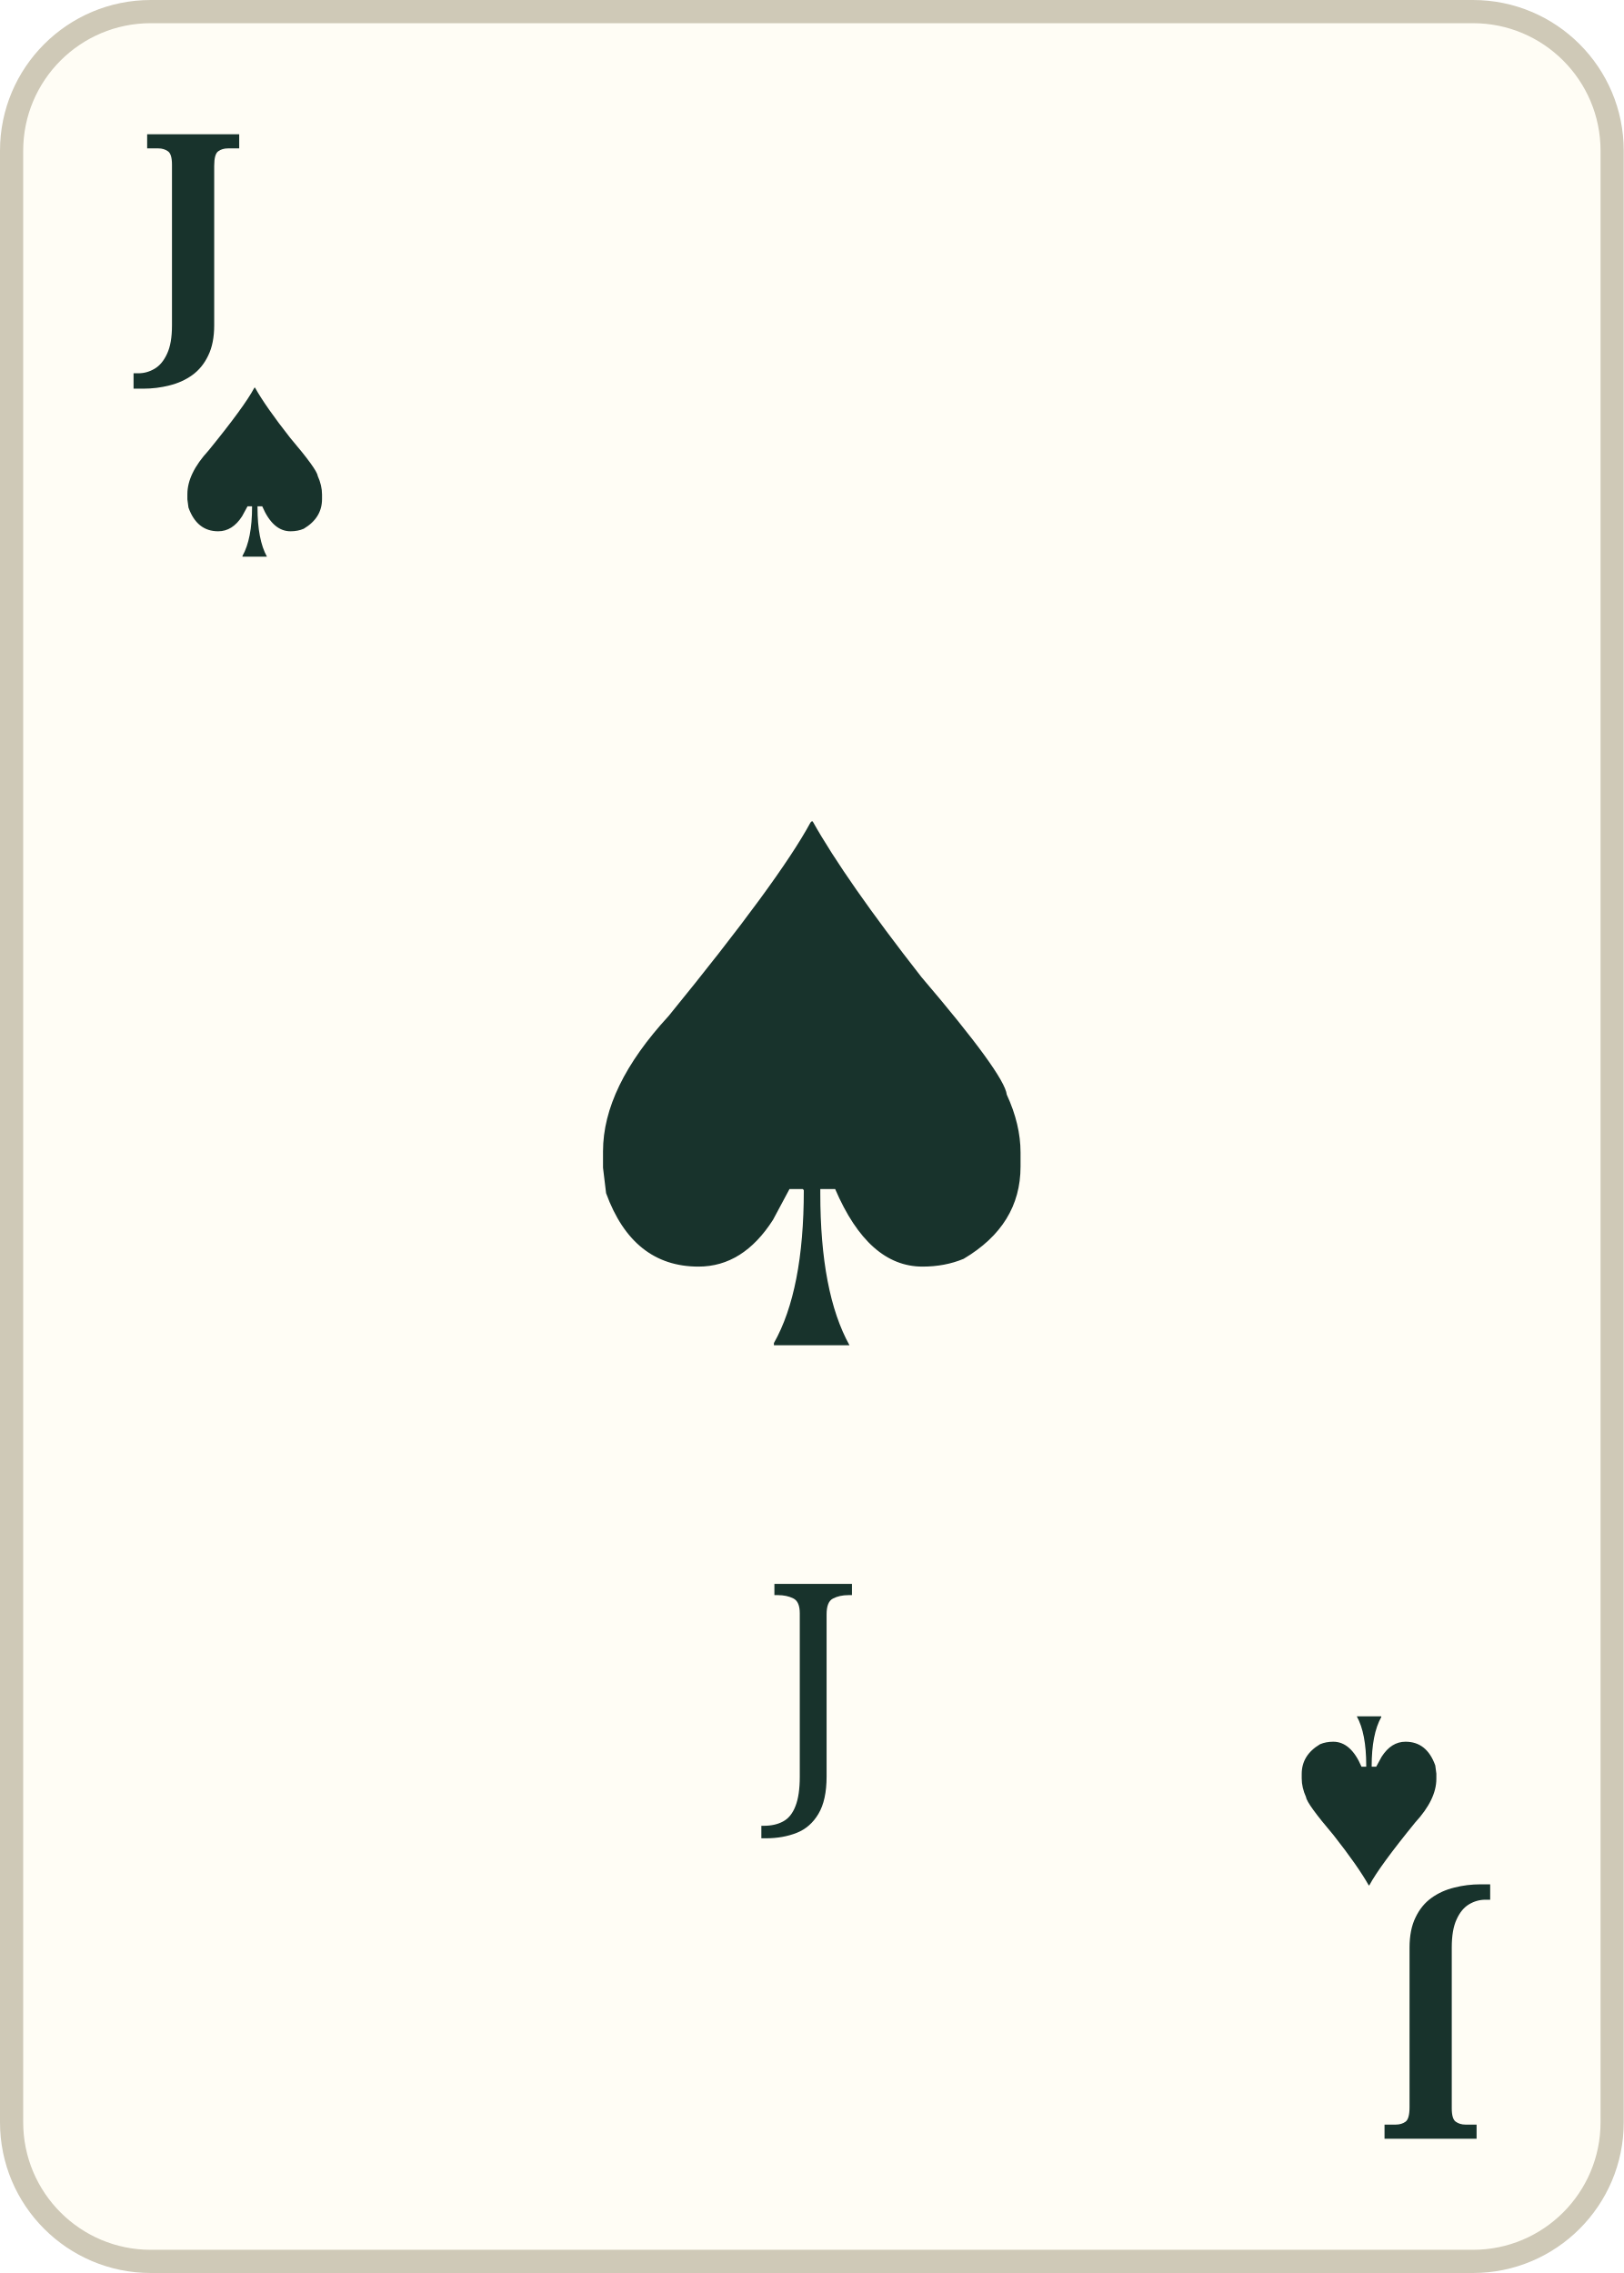
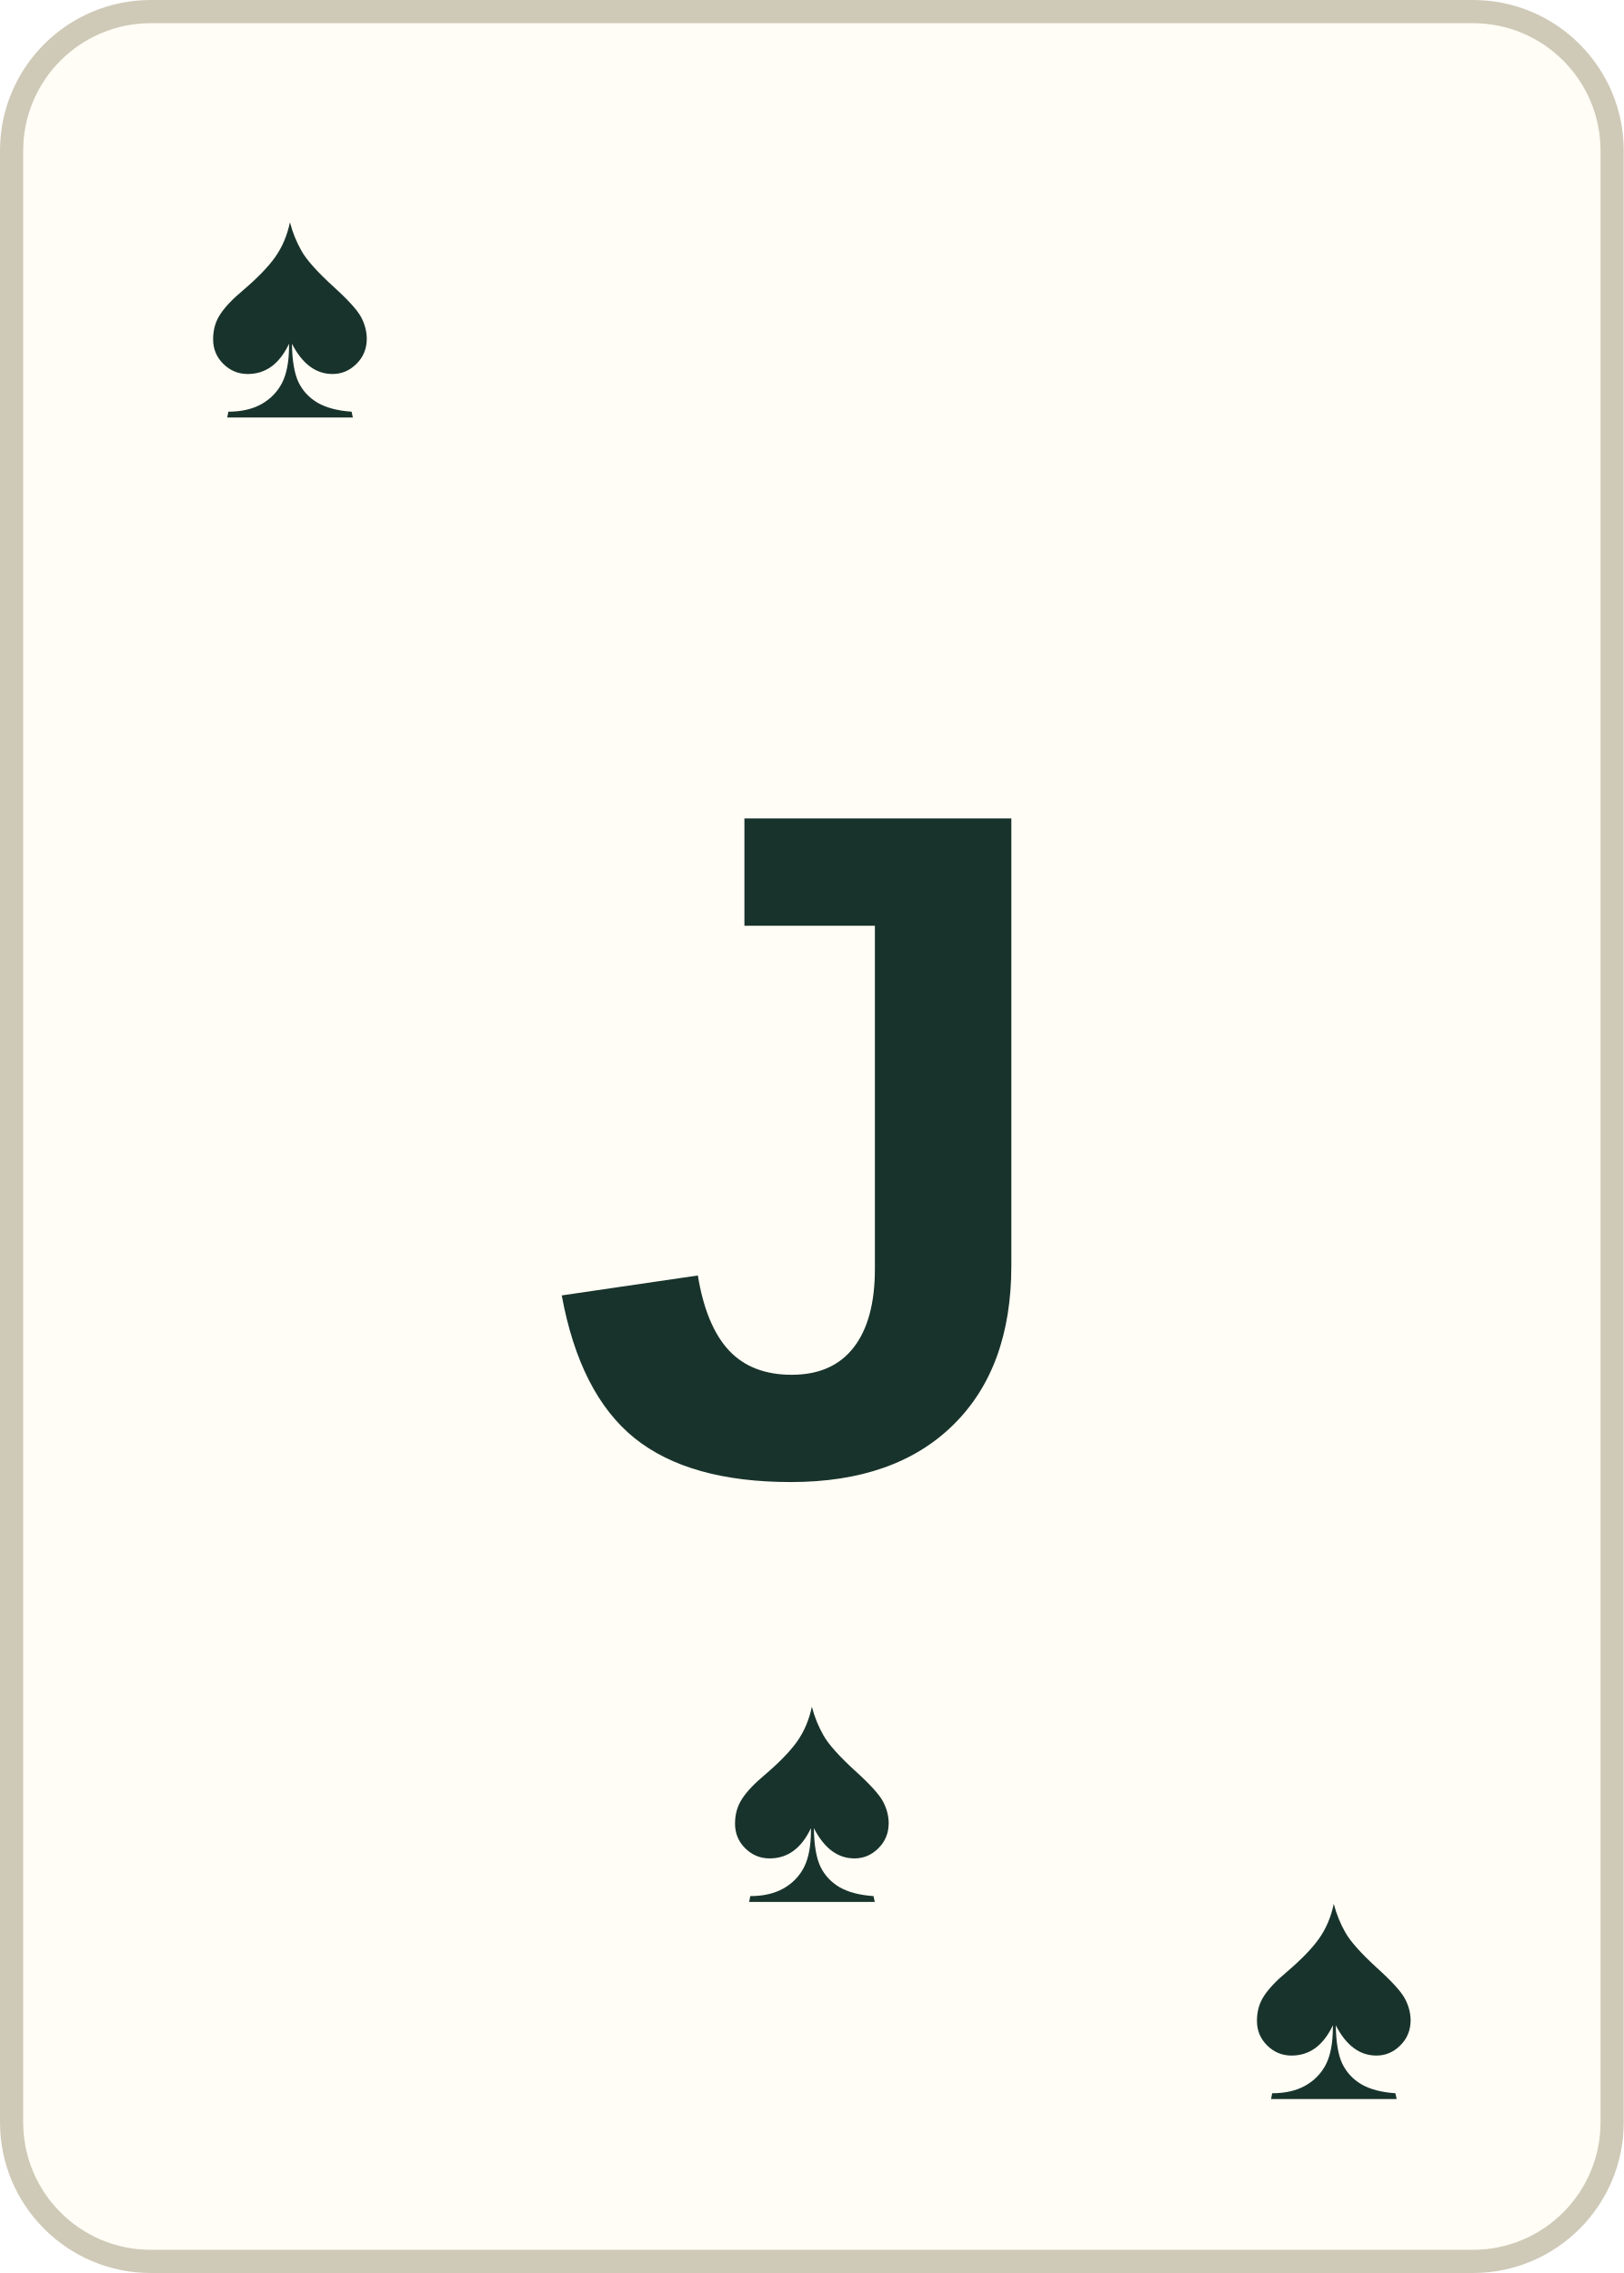
<svg xmlns="http://www.w3.org/2000/svg" width="140" height="196" viewBox="0 0 140 196">
  <rect x="1" y="1" width="138" height="194" rx="12" fill="#fffdf5" stroke="#cfc9b7" stroke-width="2" />
-   <g fill="#18332c" font-family="Georgia,serif">
-     <text x="12" y="28" font-size="23" font-weight="700">J</text>
-     <text x="13" y="48" font-size="20">♠</text>
-     <g transform="rotate(180 70 98)">
-       <text x="12" y="28" font-size="23" font-weight="700">J</text>
-       <text x="13" y="48" font-size="20">♠</text>
-     </g>
-     <text x="70" y="116" text-anchor="middle" font-size="62">♠</text>
-     <text x="70" y="153" text-anchor="middle" font-size="23">J</text>
+   <g fill="#18332c" font-family="Arial,sans-serif" text-anchor="middle">
+     <text x="25" y="36" font-size="28">♠</text>
+     <text x="115" y="181" font-size="28">♠</text>
+     <text x="70" y="127" font-size="82" font-weight="800" letter-spacing="-4">J</text>
+     <text x="70" y="164" font-size="28">♠</text>
  </g>
</svg>
